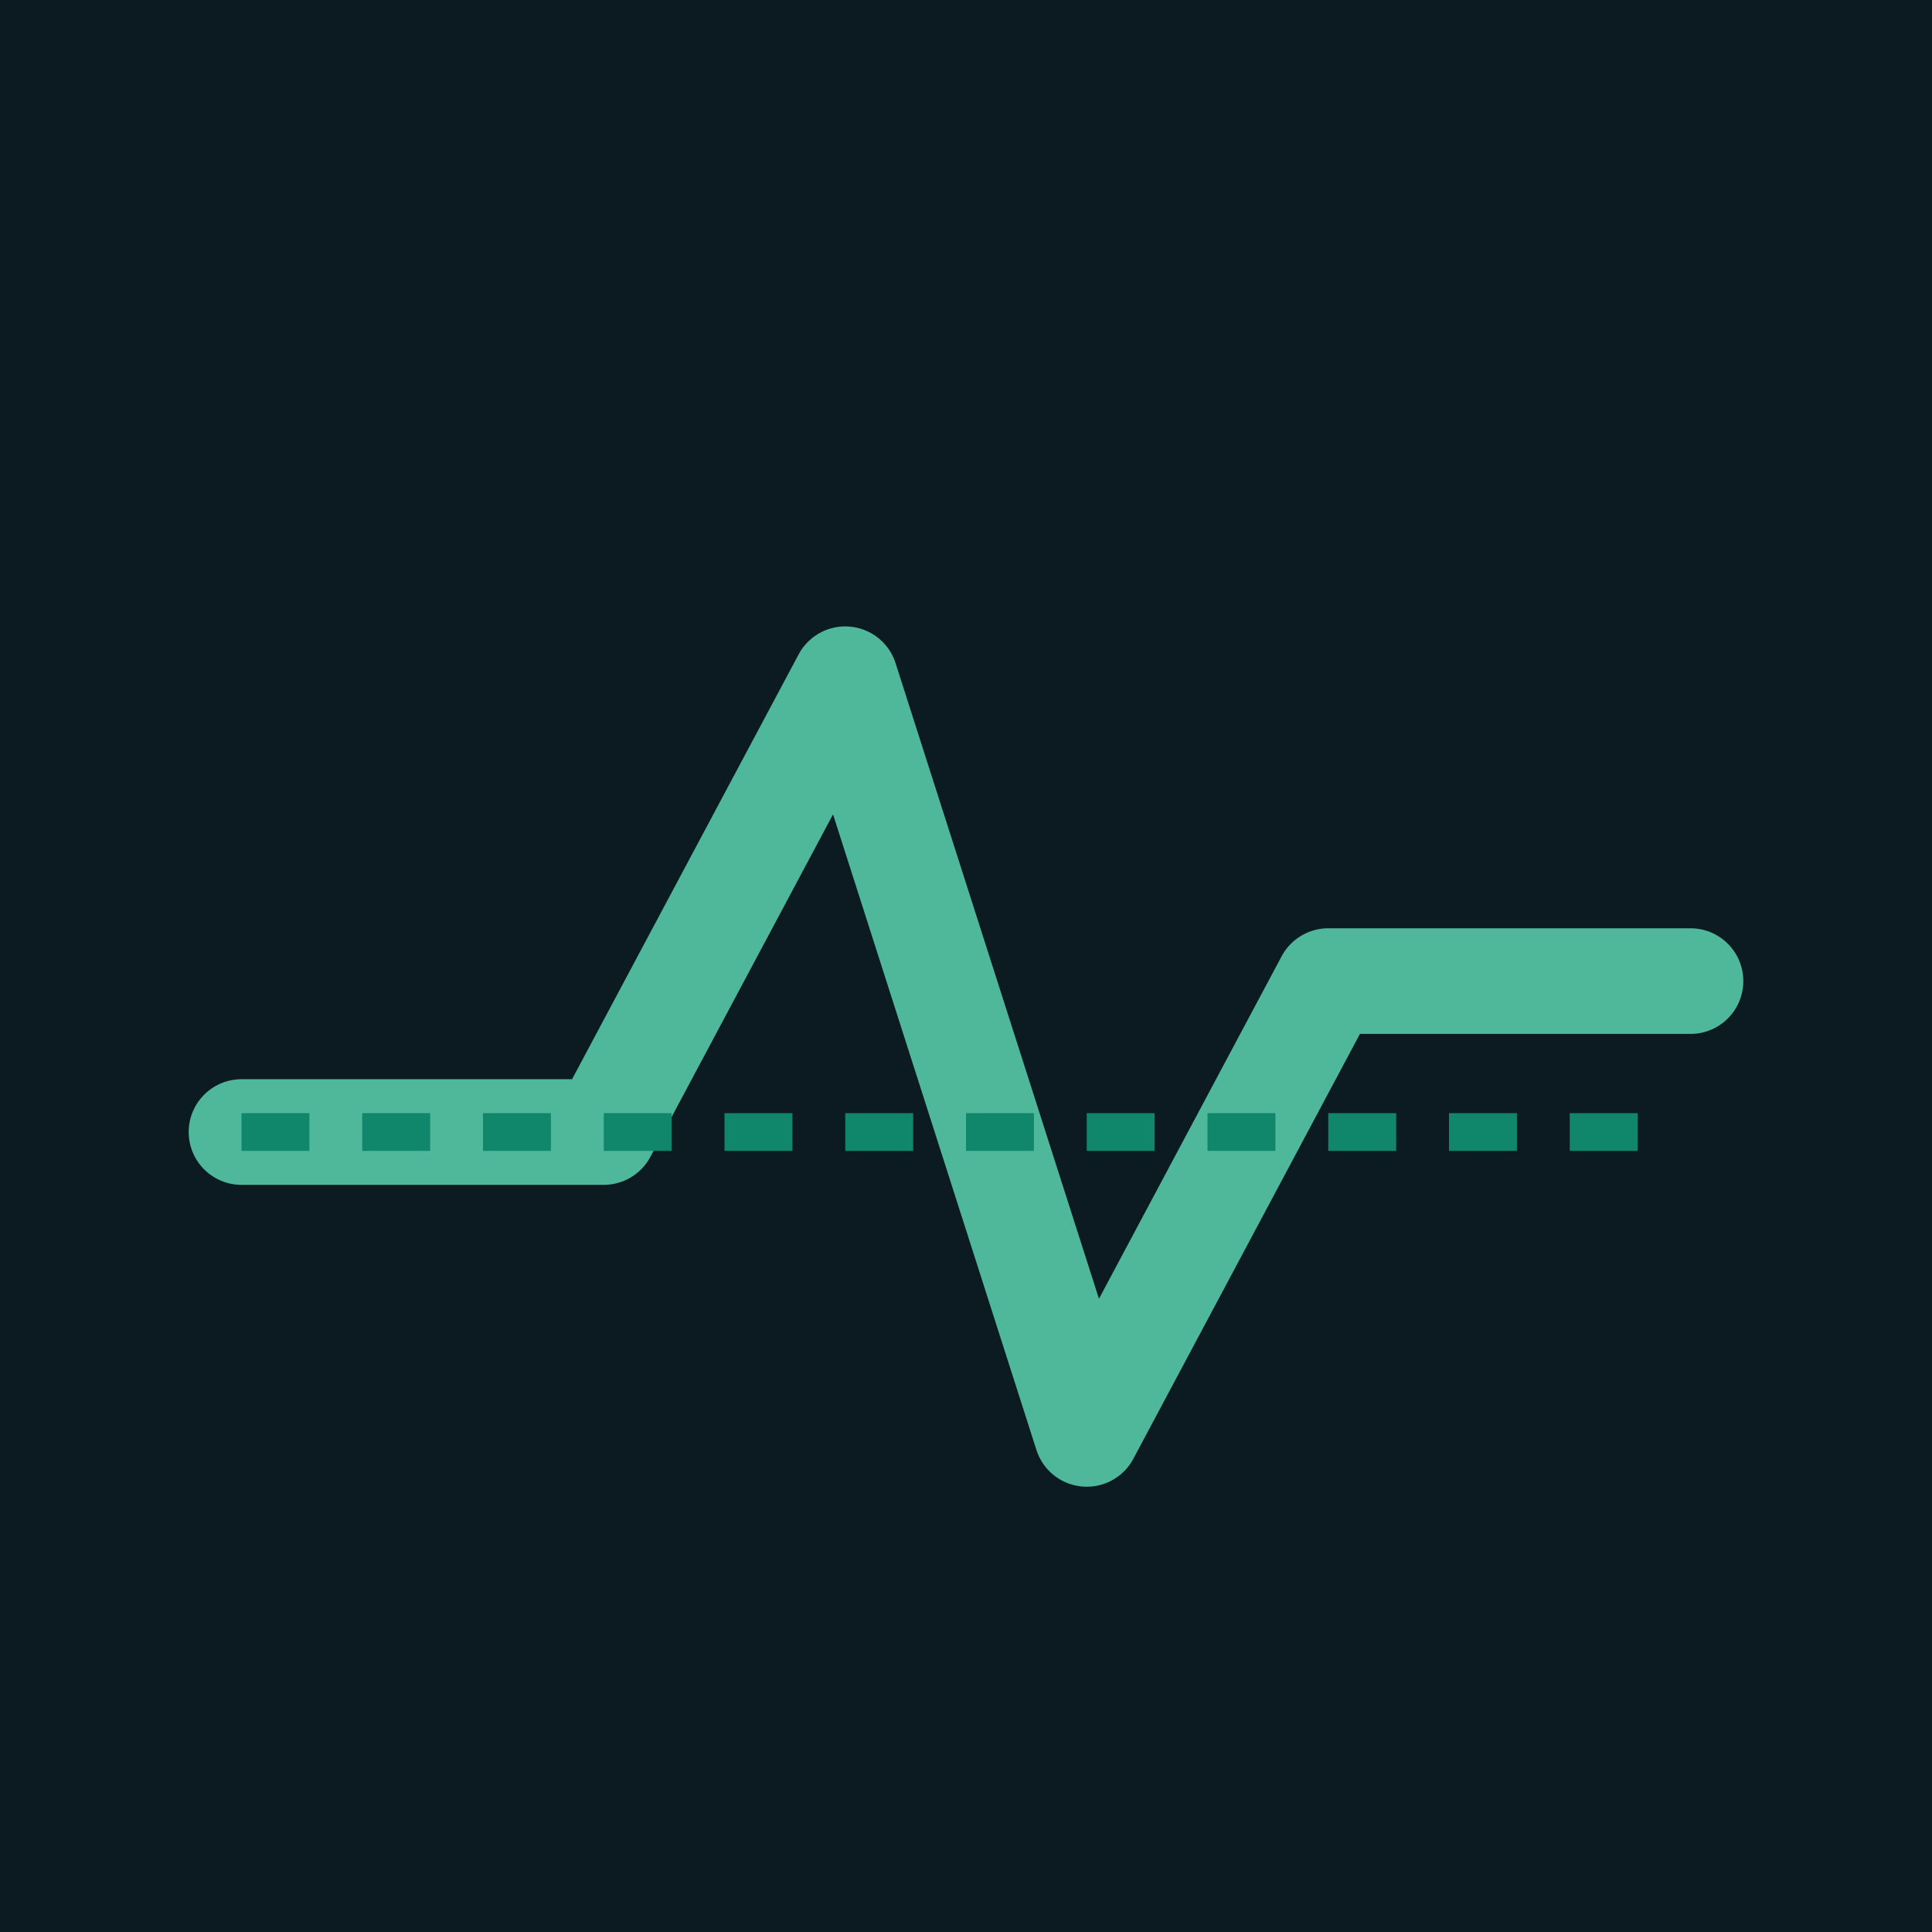
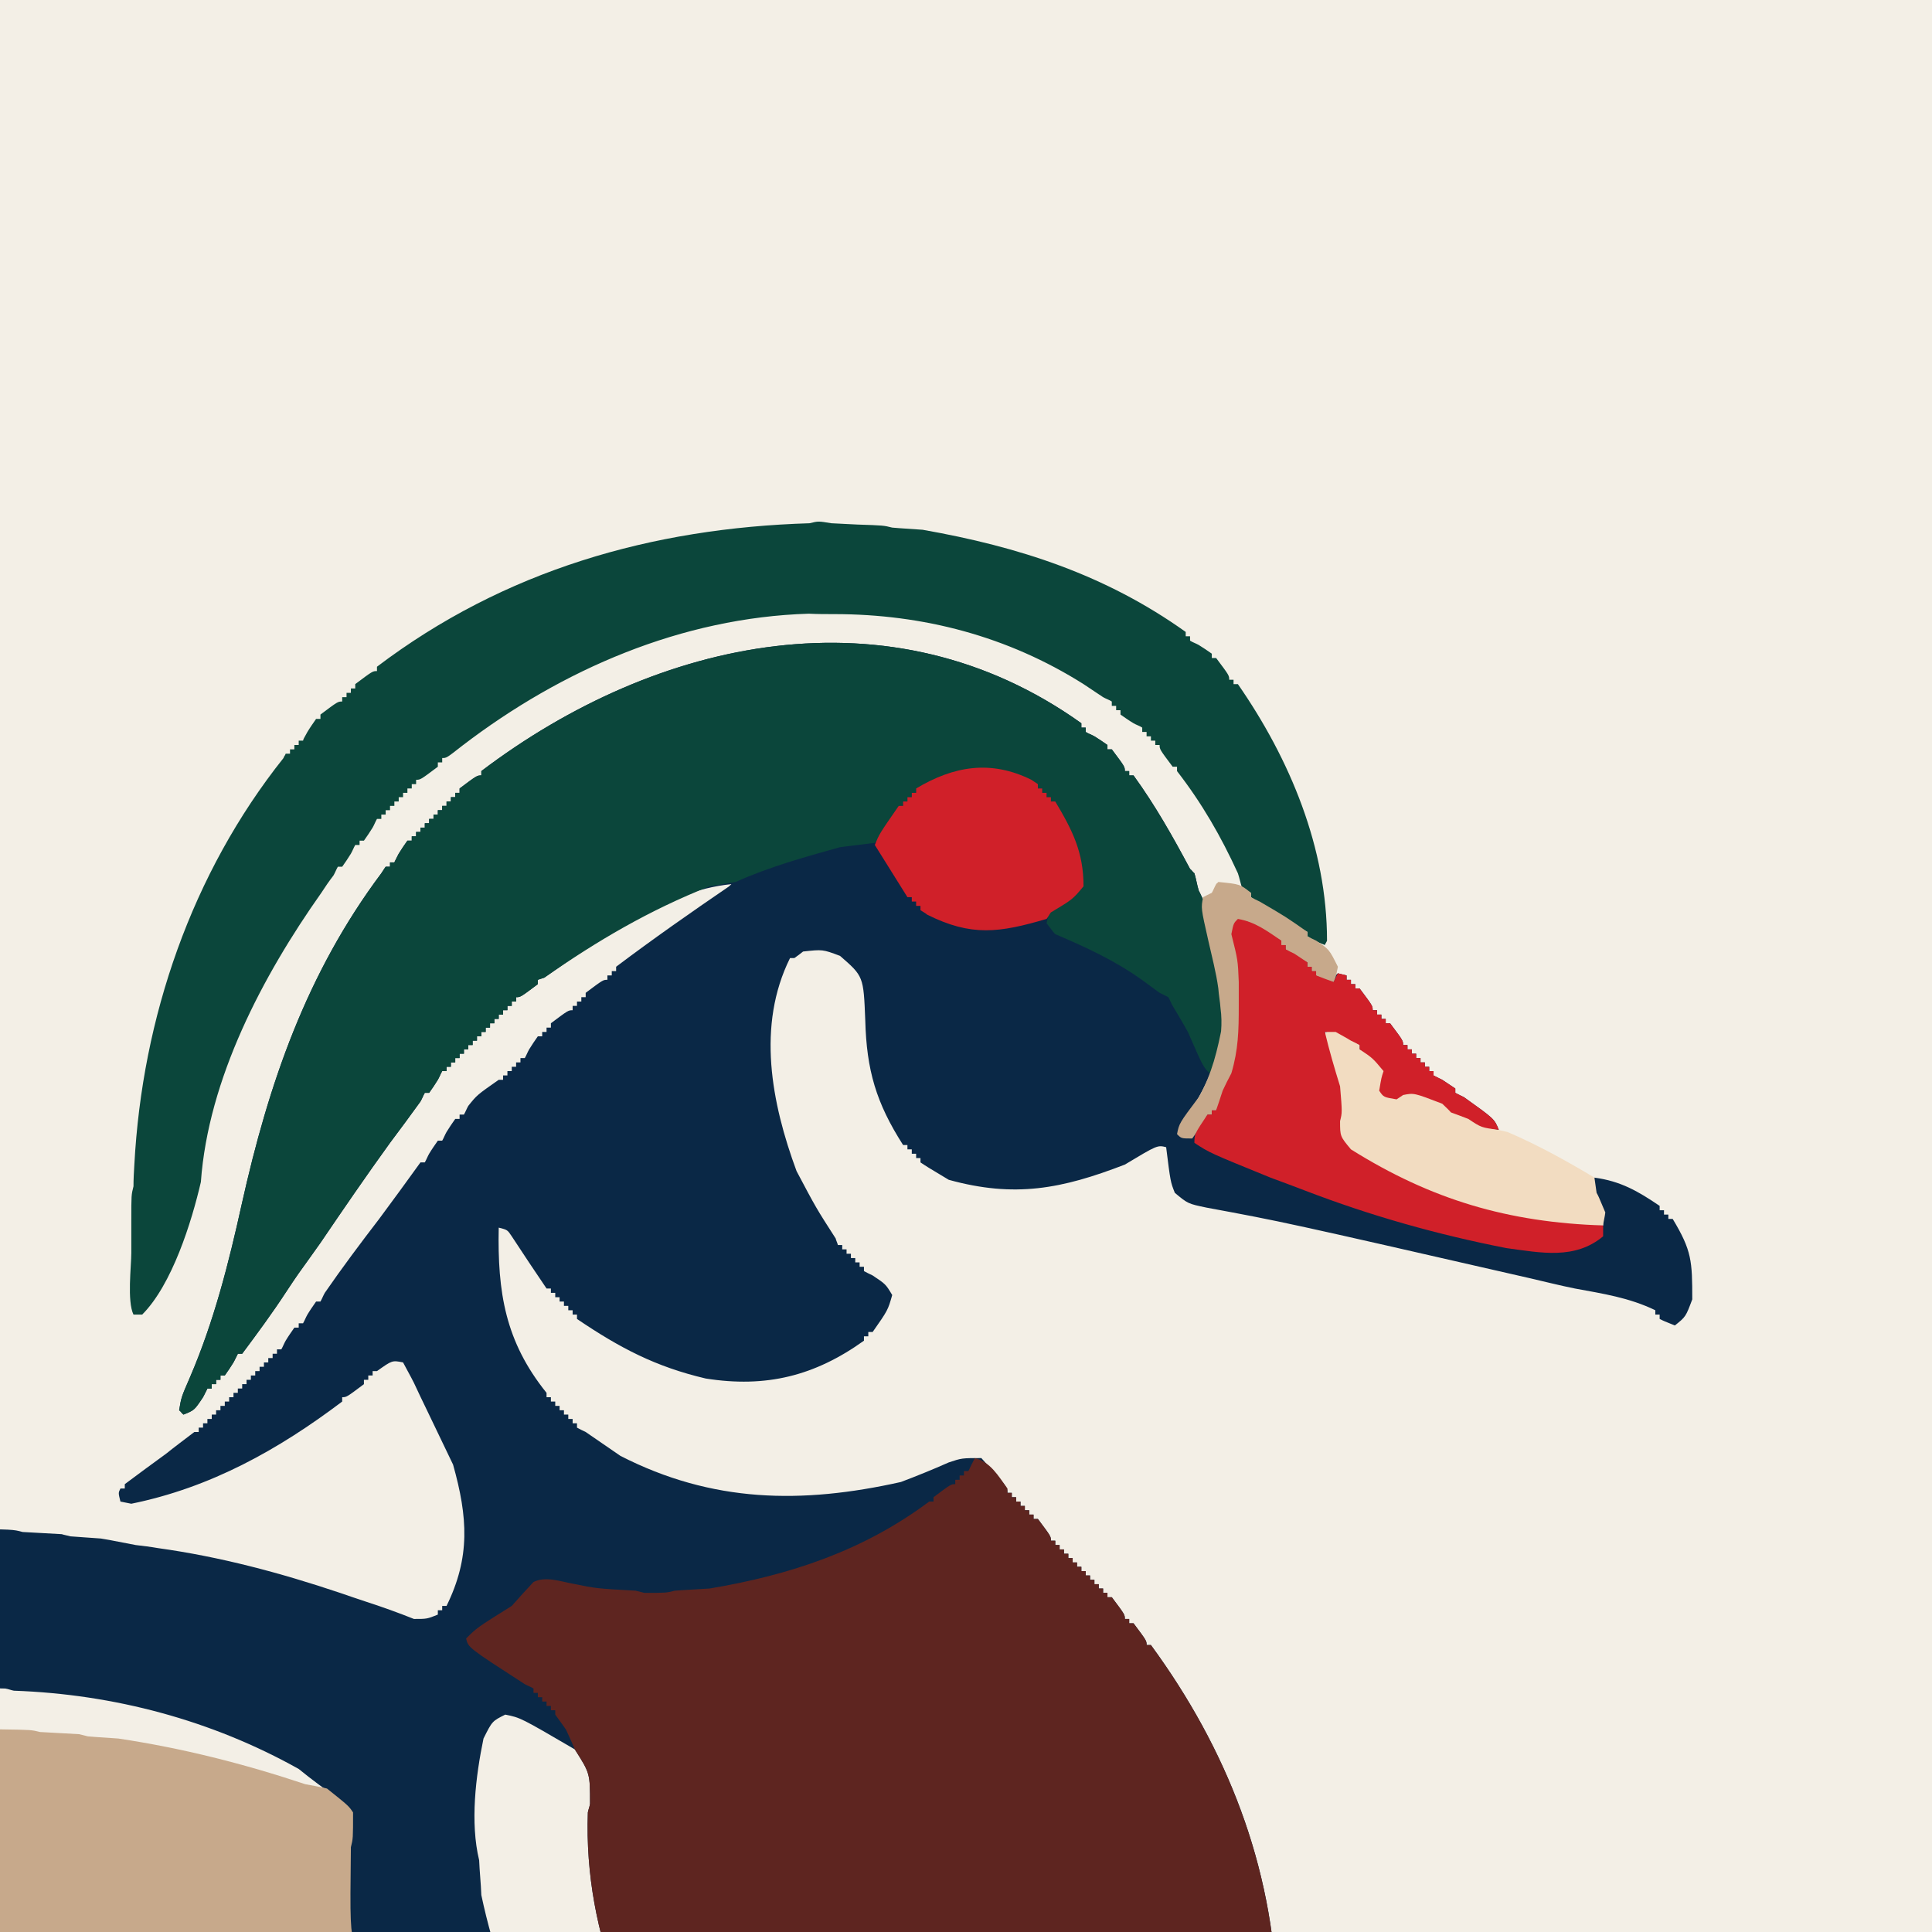
- <svg xmlns="http://www.w3.org/2000/svg" viewBox="0 0 512 512" role="img" aria-label="Waterline">
-   <rect width="512" height="512" rx="0" fill="#0C1A22" />
-   <path d="M64 300 L160 300 L224 180 L288 380 L352 260 L448 260" fill="none" stroke="#4FB79A" stroke-width="28" stroke-linecap="round" stroke-linejoin="round" />
-   <line x1="64" y1="300" x2="448" y2="300" stroke="#10876B" stroke-width="10" stroke-dasharray="18 14" />
+ <svg xmlns="http://www.w3.org/2000/svg" width="1024" height="1024" viewBox="-138.75 -283.75 1137.5 1137.5" role="img" aria-label="Waterline">
+   <rect x="-138.75" y="-283.75" width="1137.5" height="1137.5" fill="#F3EFE6" />
+   <g transform="scale(2.56) translate(-560)">
+     <path d="m754.5 55.5v1h1v1c0.6 0.4 1.3 0.6 2 1 1 0.6 2 1.3 3 2v1h1c3 4 3 4 3 5h1v1h1c5 6.9 9 14 13 21.5 0.4 0.3 0.6 0.7 1 1 0.4 1.3 0.6 2.7 1 4 0.4 0.7 0.6 1.3 1 2 0.1 1.3 0.4 2.7 0.5 4 1 4.3 2 8.7 3 13 0.4 2.7 0.7 5.3 1 8 0.1 1.2 0.4 2.3 0.5 3.5-2.1 10.1-4.6 15.7-10.5 24 0.1 0.7 0.4 1.3 0.5 2h2.5c1.1-1.7 2.3-3.3 3.5-5h1v-1h1c0.3-0.7 0.3-0.7 1.5-4.5 0.6-1.3 1.3-2.7 2-4 1.6-5.4 1.7-9.8 1.7-15.5v-5.5c-0.2-5-0.2-5-1.7-11 0.5-2.5 0.5-2.5 1.5-3.5 4 0.7 6.6 2.7 10 5v1h1v1c0.6 0.3 1.3 0.7 2 1 1 0.7 2 1.3 3 2v1h1v1h1v1c1.3 0.5 2.6 1 4 1.5 0.4-0.7 0.6-1.3 1-2 0.6 0.2 1.3 0.3 2 0.5v1h1v1h1v1h1c3 4 3 4 3 5h1v1h1v1h1v1h1c3 4 3 4 3 5h1v1h1v1h1v1h1v1h1v1h1v1h1v1c0.6 0.3 1.3 0.7 2 1 1 0.7 2 1.3 3 2v1c0.6 0.3 1.3 0.7 2 1 7 5 7 5 8 7.5-4-0.5-4-0.5-7-2.5-1.3-0.5-2.6-1-4-1.5-0.6-0.7-1.3-1.3-2-2-6.5-2.5-6.5-2.5-9-2l-1.5 1c-3-0.5-3-0.5-4-2 0.5-3 0.5-3 1-4.5-2.5-3-2.5-3-5.5-5v-1c-0.6-0.3-1.3-0.7-2-1-0.6-0.3-0.6-0.3-3.5-2h-2.5c1 4.2 2.2 8.3 3.5 12.5 0.5 6 0.5 6 0 8 0 3.5 0 3.5 2.5 6.5 18.5 11.6 36.2 16.8 58 17.5-0.5-4.5-0.5-4.5-2.5-9 0.1-0.7 0.4-1.3 0.5-2 6 0.8 10 3.1 15 6.5v1h1v1h1v1h1c4.4 7.3 4.5 9.7 4.5 18.5-1.5 4-1.5 4-4 6-2.5-1-2.5-1-3.5-1.5v-1h-1v-1c-6-2.9-12-3.8-18.5-5-3.5-0.7-7-1.6-10.5-2.4-56.4-12.9-56.4-12.9-74.2-16.2-4.3-0.9-4.3-0.9-7.3-3.4-1-2.5-1-2.5-2-10.5-2-0.5-2-0.5-9.5 4-14.5 5.6-25.3 7.7-40.5 3.5-5-3-5-3-6.5-4v-1h-1v-1h-1v-1h-1v-1h-1c-6.2-9.7-8.4-17.2-8.7-28.7-0.4-10.1-0.4-10.1-5.8-14.8-4-1.5-4-1.5-8.5-1-0.6 0.5-1.3 1-2 1.5h-1c-7.7 15.5-4.3 33.3 1.5 49 4.5 8.5 4.5 8.5 9 15.5 0.1 0.5 0.4 1 0.5 1.5h1v1h1v1h1v1h1v1h1v1h1v1c0.6 0.3 1.3 0.7 2 1 3 2 3 2 4.5 4.5-1 3.5-1 3.5-4.5 8.5h-1v1h-1v1c-11.3 8.1-22.5 10.9-36.4 8.7-11.5-2.7-19.7-7-29.6-13.7v-1h-1v-1h-1v-1h-1v-1h-1v-1h-1v-1h-1v-1h-1c-2.7-4-5.4-8-8-12-1-1.5-1-1.5-3-2-0.3 14.9 1.5 26.2 11 38v1h1v1h1v1h1v1h1v1h1v1h1v1h1v1c0.6 0.3 1.3 0.7 2 1 1.3 0.9 1.3 0.9 8 5.5 21.1 10.8 41.7 11.1 64.5 6 3.7-1.4 7.4-2.9 11-4.5 3-1 3-1 7.5-1 6 6.7 6 6.7 6 8h1v1h1v1h1v1h1v1h1v1h1v1h1c3 4 3 4 3 5h1v1h1v1h1v1h1v1h1v1h1v1h1v1h1v1h1v1h1v1h1v1h1v1h1v1h1c3 4 3 4 3 5h1v1h1c3 4 3 4 3 5h1c17.5 23.9 28 50.7 29 80.5 0.1 1 0.4 2 0.5 3-0.1 0.6-0.4 1.3-0.5 2 0 1.8-0.1 3.5-0.1 5.3-0.8 12.7-3.2 25.3-8.9 36.7-6.5 4.9-18.6 2.1-26.5 2.1h-7-14.8-22.7-14.3c-2.2 0-4.6 0.1-6.9 0.1-16.8-0.1-16.8-0.1-20.8-2.7v-1h-1c-3-4-3-4-3-5h-1v-1h-1c-3-4-3-4-3-5h-1c-15.8-23.2-27.5-47.7-26.5-76.5 0.1-0.6 0.4-1.3 0.5-2 0-7 0-7-3.5-12.5-12.5-7.3-12.5-7.3-16-8-3 1.5-3 1.5-5 5.5-1.8 8.7-3.1 19.3-1 28 0.1 2.6 0.4 5.3 0.5 8 5.5 25.9 17.1 46.9 33 68 0.1 0.5 0.4 1 0.5 1.5-1.5 2-1.5 2-3 2.5-3.8 0.1-7.5 0.1-11.3 0.2h-6.2c-6.9-0.3-9.5-1.6-14-6.7v-1h-1v-1h-1c-3-4-3-4-3-5h-1c-9.1-13.1-16-26.4-21-41.5-0.5-1.3-1-2.6-1.5-4-1.6-7.9-2.5-18.1-0.5-26 0-6 0-6-2-8.5-1.8-1.3-3.6-2.6-5.5-4-1.5-1.1-3-2.3-4.5-3.5-20-11.2-42.5-17.2-65.5-18-0.6-0.1-1.3-0.4-2-0.5-3.8-0.1-7.5-0.1-11.3-0.1h-6.9-7.3-7.3-6.9-6.4c-4.9 0.1-4.9 0.1-6.9 0.6-2.3 0.1-4.6 0.4-7 0.5-30.6 4.5-59.4 14.7-84.5 33h-1v1c-4 3-4 3-5 3v1h-1v1h-1v1h-1v1h-1v1c-4 3-4 3-5 3v1h-1v1h-1v1h-1v1h-1v1h-1c-0.4 0.6-0.6 1.3-1 2-0.6 1-1.3 2-2 3h-1v1h-1c-0.4 0.6-0.6 1.3-1 2-0.8 1.1-0.8 1.1-5 7h-1c-0.4 0.6-0.6 1.3-1 2-0.8 1.3-0.8 1.3-5 8-7.4 12.9-12.3 25.6-16 40-0.5 0.6-1 1.3-1.5 2h-2c0-8.3 3.7-15.6 7-23 0.8-1.7 1.6-3.4 2.3-5.3 2.5-5.3 5.3-10.5 8.2-15.7v-1c-1 0.4-2 0.6-3 1v1h-1v1h-1v1h-1v1h-1c-0.4 0.6-0.6 1.3-1 2-1.1 1.4-2.1 2.8-3.2 4.2-6.4 8.9-10.9 18.3-13.8 28.9-1.5 4.9-1.5 4.9-4.5 6.4-4 0-4 0-6.5-1.5-2.5-5.1 2.4-13.4 4-18 4.9-11 10.4-20.6 17.6-30.3 2.9-4.2 2.9-4.2 3.4-6.7-1 0.4-2 0.6-3 1v1h-1v1h-1v1h-1v1h-1v1h-1v1h-1v1c-3 2-3 2-5.5 2.5-1.8-1.1-3.6-2.3-5.5-3.5v-1c-0.6-0.4-1.3-0.6-2-1-1-0.6-2-1.3-3-2v-1h-1v-1c-0.6-0.4-1.3-0.6-2-1-1-0.6-2-1.3-3-2v-1h-1v-1h-1v-1h-1v-1h-1v-1h-1v-1h-1v-1h-1v-1h-1v-1h-1v-1h-1v-1h-1v-1h-1v-1h-1v-1h-1c-3-4-3-4-3-5h-1v-1h-1v-1h-1c-3-4-3-4-3-5h-1c-8-10.5-8-10.5-8-17.5 0.5-1.8 1-3.6 1.5-5.5-0.6-0.4-1.3-0.6-2-1-2.3 1.1-4.6 2.3-7 3.5-0.5 0.1-1 0.4-1.5 0.5v1h-1c-1.5 3.6-1.1 6.7-0.5 10.5-0.4 0.5-0.6 1-1 1.5-6.2-0.6-12-2.4-18-4-4.4-1-8.6-2-13-3-0.9-0.2-0.9-0.2-5.1-1.2-8.8-1.9-17.4-3.9-26.1-5.8-6.8-1.5-6.8-1.5-9.3-2.5-0.1-0.8-0.4-1.6-0.5-2.5 6.5-4.9 18.1-4.5 26-5 0.6-0.1 1.3-0.4 2-0.5 7.4-0.1 14.6-0.1 22-0.1h6.3c15.5 0 15.5 0 17.7 0.6 2 0.1 3.9 0.1 6 0.3 6 0.2 6 0.2 8 0.7 10 0 17.7-3.1 27-6.5 5-1.4 10-2.7 15-4 5.8-1.6 11.4-3.3 17.1-5.1 8-2.5 15.9-4.7 23.9-6.9 2.9-0.8 5.9-1.6 9-2.5 3.6-0.9 7.4-1.7 11-2.5 1.5-0.3 1.5-0.3 9.1-2.1 12-2.6 23.8-4.7 35.9-6.4 2.9-0.5 5.9-1 9-1.5 4.4-0.5 8.6-1 13-1.5 0.6-0.2 1.3-0.3 2-0.5 2.6-0.2 5.3-0.3 8-0.5 0.6-0.2 1.3-0.3 2-0.5 3.4-0.2 6.6-0.3 10-0.5 0.6-0.2 1.3-0.3 2-0.5 7-0.2 14-0.2 20.9-0.3 6.1-0.2 6.1-0.2 8.1-0.7 7 0 7 0 9 0.5l12 0.3c11.8 0.1 11.8 0.1 14 0.7 3 0.2 6 0.3 9 0.5 0.6 0.2 1.3 0.3 2 0.5 2.3 0.2 4.6 0.3 7 0.5 1.3 0.2 1.3 0.2 8 1.5 1.7 0.2 3.4 0.4 5.1 0.7 14.4 2 28.2 5.7 41.9 10.3 2 0.7 4.1 1.4 6.2 2.1 3.7 1.2 7.3 2.5 10.8 3.9 3 0 3 0 5.5-1v-1h1v-1h1c5.5-11.2 4.9-20.4 1.5-32.5-2-4.2-4-8.3-6-12.5-1-2.1-2-4.1-3-6.3-0.4-0.8-0.4-0.8-2.5-4.7-2.5-0.5-2.5-0.5-6 2h-1v1h-1v1h-1v1c-4 3-4 3-5 3v1c-14.7 11.1-30.3 19.8-48.5 23.5-0.9-0.2-1.6-0.3-2.5-0.5-0.5-2-0.5-2 0-3h1v-1c3.1-2.3 6.3-4.7 9.5-7 2.1-1.7 4.3-3.3 6.5-5h1v-1h1v-1h1v-1h1v-1h1v-1h1v-1h1v-1h1v-1h1v-1h1v-1h1v-1h1v-1h1v-1h1v-1h1v-1h1v-1h1v-1h1v-1h1v-1h1c0.4-0.7 0.6-1.3 1-2 0.6-1 1.3-2 2-3h1v-1h1c0.4-0.7 0.6-1.3 1-2 0.6-1 1.3-2 2-3h1c0.4-0.7 0.6-1.3 1-2 4-5.8 8.2-11.4 12.5-17 3.2-4.3 6.4-8.7 9.5-13h1c0.4-0.7 0.6-1.3 1-2 0.6-1 1.3-2 2-3h1c0.4-0.7 0.6-1.3 1-2 0.6-1 1.3-2 2-3h1v-1h1c0.4-0.7 0.6-1.3 1-2 2-2.5 2-2.5 7-6h1v-1h1v-1h1v-1h1v-1h1v-1h1c0.4-0.7 0.6-1.3 1-2 0.6-1 1.3-2 2-3h1v-1h1v-1h1v-1c4-3 4-3 5-3v-1h1v-1h1v-1h1v-1c4-3 4-3 5-3v-1h1v-1h1v-1c8.5-6.4 17.2-12.5 26-18.5 0.1-0.2 0.4-0.3 0.5-0.5-15.8 1.6-30.3 12.7-43 21.5-0.5 0.2-1 0.3-1.5 0.5v1c-4 3-4 3-5 3v1h-1v1h-1v1h-1v1h-1v1h-1v1h-1v1h-1v1h-1v1h-1v1h-1v1h-1v1h-1v1h-1v1h-1v1h-1v1h-1v1h-1c-0.4 0.7-0.6 1.3-1 2-0.6 1-1.3 2-2 3h-1c-0.4 0.7-0.6 1.3-1 2-2.3 3.2-4.6 6.3-7 9.5-5.5 7.6-10.7 15.2-16 23-1.6 2.3-3.3 4.6-5 7-1 1.4-1.9 2.8-2.9 4.3-3.2 4.9-6.6 9.5-10.1 14.2h-1c-0.4 0.7-0.6 1.3-1 2-0.6 1-1.3 2-2 3h-1v1h-1v1h-1v1h-1c-0.4 0.7-0.6 1.3-1 2-2 3-2 3-4.5 4-0.4-0.3-0.6-0.7-1-1 0.5-3 0.5-3 2.5-7.6 5.5-12.8 8.9-26.2 11.9-39.8 6.2-27.8 14.9-53.1 32.1-76.1 0.4-0.5 0.6-1 1-1.5h1v-1h1c0.4-0.7 0.6-1.3 1-2 0.6-1 1.3-2 2-3h1v-1h1v-1h1v-1h1v-1h1v-1h1v-1h1v-1h1v-1h1v-1h1v-1h1v-1h1v-1c4-3 4-3 5-3v-1c40.5-30.7 94.2-42.3 138-11zm-21 20.5 1 0.5v3.5c1.5 1.5 1.5 1.5 5.5 2 1 3 1 3-0.5 7-0.4 0.5-0.6 1-1 1.5h-1v1c-3.4 2-4.5 2-8.5 2-0.6-0.3-0.6-0.3-3.5-2v-1h-1c-2-3-2-3-2.5-7.5 1.5-3 1.5-3 2.5-4.5h1v-1c2.5-1.5 2.5-1.5 8-1.5zm80 37c0.6 0.2 1.3 0.3 2 0.5v1h1v1h1v1h1c3 4 3 4 3 5h1v1h1v1h1v1h1c3 4 3 4 3 5h1v1h1v1h1v1h1v1h1v1h1v1h1v1c0.6 0.3 1.3 0.7 2 1 1 0.7 2 1.3 3 2v1c0.6 0.3 1.3 0.7 2 1 7 5 7 5 8 7.5-4-0.5-4-0.5-7-2.5-1.3-0.5-2.6-1-4-1.5-5-5.5-5-5.5-5-6.5h-1v-1h-1v-1c-0.6-0.3-1.3-0.7-2-1-1-0.7-2-1.3-3-2v-1h-1v-1h-1v-1h-1v-1h-1v-1h-1v-1h-1c-3-4-3-4-3-5h-1c-4.5-6-4.5-6-5-8.5 0.4-0.3 0.6-0.7 1-1zm-77.5-44c5 2.5 5 2.5 6.5 3.5v1h1v1h1c3.1 4.7 3.5 8 3 13.5-1.5 4.5-1.5 4.5-6.5 9.5-1.1 0.3-2.3 0.7-3.5 1 0.5-2.5 0.5-2.5 3.5-4.5h1c0.4-0.8 0.6-1.7 1-2.5 0.5-1.2 1-2.3 1.5-3.5 0-5 0-5-1.5-9-0.1-0.2-0.1-0.2-0.5-1.5-0.6-0.3-1.3-0.7-2-1-0.4-0.7-0.6-1.3-1-2-5.3-2.1-9.4-2.6-15-1-0.5-0.2-1-0.3-1.5-0.5 2.5-5 8.2-4 13-4zm-15.5 5.5c-0.5 3-0.5 3-2 6.5 0 7 0 7 3 13 0.9 0.7 1.6 1.3 2.5 2-0.1 0.5-0.4 1-0.5 1.5-5.8-2.9-7-6.1-10-12-0.5-4.5-0.5-4.5 1-7h1v-1h1v-1h1v-1c1.5-1 1.5-1 3-1z" fill="#0A2846" />
+     <path d="m754.5 55.5v1h1v1c0.6 0.4 1.3 0.6 2 1 1 0.6 2 1.3 3 2v1h1c3 4 3 4 3 5h1v1h1c5 6.9 9 14 13 21.5 0.4 0.3 0.6 0.7 1 1 0.4 1.3 0.6 2.7 1 4 0.4 0.7 0.6 1.3 1 2 0.1 1.3 0.4 2.7 0.5 4 1 4.3 2 8.7 3 13 0.4 2.7 0.7 5.3 1 8 0.1 1.2 0.4 2.3 0.5 3.5-2 9.5-2 9.5-3.5 11.5-1.5-1.5-1.5-1.5-5-9.5-1.1-2-2.3-4-3.5-6-0.4-0.7-0.6-1.3-1-2-0.6-0.3-1.3-0.7-2-1-1.4-1-2.7-2-4.1-3-6.3-4.5-12.9-7.5-19.9-10.5-0.4-0.4-0.4-0.4-2-2.5 0.5-2.5 0.5-2.5 5-5.5 2.5-2 2.5-2 3-3 0-7.2-2.1-11.7-5.5-18-0.1-0.5-0.4-1-0.5-1.5h-1v-1h-1v-1h-1v-1h-1v-1c-8.7-4.3-16-4-25-0.5-0.4 0.2-0.4 0.2-2 1.5h-1v1h-1v1h-1v1h-1v1h-1c-0.4 0.7-0.6 1.3-1 2-4 6-4 6-4.5 6.5-2.6 0.3-5.3 0.7-8 1-8.2 2.3-16.2 4.5-24 8-2 0.3-4 0.7-6 1-13.9 5.5-25.8 12.5-38 21-0.5 0.2-1 0.3-1.5 0.5v1c-4 3-4 3-5 3v1h-1v1h-1v1h-1v1h-1v1h-1v1h-1v1h-1v1h-1v1h-1v1h-1v1h-1v1h-1v1h-1v1h-1v1h-1v1h-1v1h-1c-0.4 0.7-0.6 1.3-1 2-0.6 1-1.3 2-2 3h-1c-0.4 0.7-0.6 1.3-1 2-2.3 3.2-4.6 6.3-7 9.5-5.5 7.6-10.7 15.2-16 23-1.6 2.3-3.3 4.6-5 7-0.5 0.7-0.5 0.7-2.9 4.3-3.2 4.9-6.6 9.5-10.1 14.2h-1c-0.1 0.3-0.1 0.3-1 2-0.6 1-1.3 2-2 3h-1v1h-1v1h-1v1h-1c-0.1 0.3-0.1 0.3-1 2-2 3-2 3-4.5 4-0.4-0.3-0.6-0.7-1-1 0.5-3 0.5-3 2.5-7.6 5.5-12.8 8.9-26.2 11.9-39.8 6.2-27.8 14.9-53.1 32.1-76.1 0.1-0.2 0.1-0.2 1-1.5h1v-1h1c0.1-0.3 0.1-0.3 1-2 0.6-1 1.3-2 2-3h1v-1h1v-1h1v-1h1v-1h1v-1h1v-1h1v-1h1v-1h1v-1h1v-1h1v-1h1v-1c4-3 4-3 5-3v-1c40.5-30.7 94.2-42.3 138-11zm-57.5-46 6 0.3c6 0.2 6 0.2 8 0.7 1.1 0.1 1.1 0.1 7 0.5 22.1 3.9 42 10.3 60.5 23.5v1h1v1c0.6 0.4 1.3 0.6 2 1 1 0.6 2 1.3 3 2v1h1c3 4 3 4 3 5h1v1h1c12 17.3 20.5 37.7 20.5 59-0.1 0.3-0.4 0.7-0.5 1-2.5-1-2.5-1-4-2v-1c-0.6-0.3-1.3-0.7-2-1-8-5-8-5-11-7v-1c-0.6-0.3-1.3-0.7-2-1-0.4-1.2-0.6-2.3-1-3.5-3.9-8.5-8.2-16-14-23.5v-1h-1c-3-4-3-4-3-5h-1v-1h-1v-1h-1v-1h-1v-1c-0.6-0.4-1.3-0.6-2-1-1-0.6-2-1.3-3-2v-1h-1v-1h-1v-1c-0.6-0.4-1.3-0.6-2-1l-4.5-3c-17.4-11-36.9-16.1-57.3-16.1-1.9 0-3.9 0-5.9-0.1-29.2 0.9-56.7 12.8-79.6 30.3-3.7 2.9-3.7 2.9-4.7 2.9v1h-1v1c-4 3-4 3-5 3v1h-1v1h-1v1h-1v1h-1v1h-1v1h-1v1h-1v1h-1v1h-1c-0.4 0.7-0.6 1.3-1 2-0.6 1-1.3 2-2 3h-1v1h-1c-0.4 0.7-0.6 1.3-1 2-0.6 1-1.3 2-2 3h-1c-0.4 0.7-0.6 1.3-1 2-1 1.3-1.9 2.6-2.8 4-13.5 19.1-26 42.8-27.7 66.5-2.1 9.1-6.6 23.6-13.5 30.5h-2c-1.5-3.1-0.5-11.1-0.5-14.2v-7.4c0-5.9 0-5.9 0.5-7.9 0-1.7 0.1-3.3 0.2-5 1.8-33.8 13.2-67 34.3-93.5 0.1-0.4 0.4-0.6 0.5-1h1v-1h1v-1h1v-1h1c0.1-0.4 0.1-0.4 1-2 0.6-1 1.3-2 2-3h1v-1c4-3 4-3 5-3v-1h1v-1h1v-1h1v-1c4-3 4-3 5-3v-1c29.3-22.2 63.2-31.9 99.5-33 2-0.5 2-0.5 5 0z" fill="#0B463B" />
+     <path d="m730 224.5c3.6 0.9 5.4 4.1 7.5 7v1h1v1h1v1h1v1h1v1h1v1h1v1h1c3 4 3 4 3 5h1v1h1v1h1v1h1v1h1v1h1v1h1v1h1v1h1v1h1v1h1v1h1v1h1v1h1c3 4 3 4 3 5h1v1h1c3 4 3 4 3 5h1c17.5 23.9 28 50.7 29 80.5 0.1 1 0.4 2 0.5 3-0.1 0.6-0.4 1.3-0.5 2 0 1.8-0.1 3.5-0.1 5.3-0.8 12.7-3.2 25.3-8.9 36.7-6.5 4.9-18.6 2.1-26.5 2.1h-7-14.8-22.7-14.3c-2.2 0-4.6 0.1-6.9 0.1-16.8-0.1-16.8-0.1-20.8-2.7v-1h-1c-3-4-3-4-3-5h-1v-1h-1c-3-4-3-4-3-5h-1c-15.8-23.2-27.5-47.7-26.5-76.5 0.1-0.6 0.4-1.3 0.5-2 0-7 0-7-3.5-12.5-0.6-1.5-1.3-2.9-2-4.5-0.4-0.6-0.4-0.6-2.5-3.5v-1h-1v-1h-1v-1h-1v-1h-1v-1h-1v-1c-0.6-0.4-1.3-0.6-2-1-13-8.4-13-8.4-13.5-10.5 2.5-2.5 2.5-2.5 10.5-7.5 1.6-1.8 3.3-3.7 5-5.5 2.8-1.4 6.3-0.1 9.1 0.4 5.4 1.1 5.4 1.1 14.4 1.6l2 0.5c5 0 5 0 7-0.5 1.3-0.1 1.3-0.1 8-0.5 18.5-3.1 35.4-8.7 50.5-20h1v-1c4-3 4-3 5-3v-1h1v-1h1v-1h1c0.4-0.7 0.6-1.3 1-2 0.1-0.3 0.4-0.7 0.5-1z" fill="#5E2520" />
+     <path d="m498 286.9h8.3c6.7 0.1 6.7 0.1 8.7 0.6 3 0.2 6 0.3 9 0.5l2 0.5c1.1 0.1 1.1 0.1 7 0.5 14.7 2.2 28.9 5.8 43 10.5 1.6 0.3 3.3 0.6 5 1 5 4 5 4 6 5.5 0 6 0 6-0.5 8-0.2 18.1-0.2 18.1 1 24 0 1.6-0.1 3.2-0.1 4.9 0.4 18.6 9.6 35.3 18.6 51.1-1 2.5-1 2.5-2 3-3.5 0-7 0.1-10.4 0.1h-6.9-7.7-8-26.3-18.2-38.2-49.2-37.5-18.2-25.3-7.6-6.9-6c-4.6-0.1-4.6-0.1-7.1-1.1-0.7 0.2-0.7 0.2-4.5 1-6 0-6 0-8.5-1.5-2.5-5 2.4-13.5 4-18 4.9-11.3 10.9-21 18-31h1c0.4-0.7 0.6-1.3 1-2 0.6-1 1.3-2 2-3h1v-1h1v-1h1v-1h1v-1h1v-1h1v-1h1v-1h1v-1h1v-1h1v-1h1v-1h1v-1c4-3 4-3 5-3v-1h1v-1c27.9-20.3 62-33.5 96.5-36 0.6-0.2 1.3-0.3 2-0.5h10c9.4-0.4 18.6-1.1 28-1.1zm288-194.9c5 0.5 5 0.5 7.5 2.5v1c0.6 0.3 1.3 0.7 2 1 6 3.5 6 3.5 11 7v1c0.6 0.3 1.3 0.7 2 1 3 2 3 2 5 6-0.5 2.5-0.5 2.5-1 3.5-2.5-0.5-2.5-0.5-4-1.5v-1h-1v-1h-1v-1c-0.6-0.3-1.3-0.7-2-1-1-0.7-2-1.3-3-2v-1h-1v-1c-0.6-0.3-1.3-0.7-2-1-2-1.2-4-2.3-6-3.5-0.9 0.2-1.6 0.3-2.5 0.5-0.5 2.5-0.5 2.5 1 8.5 0.1 3.5 0.2 7 0.2 10.4 0 1.8 0.1 3.6 0.1 5.5-0.4 7-2.7 12.3-5.8 18.6h-1v1h-1c-0.4 0.7-0.6 1.3-1 2-0.9 1.2-1.6 2.3-2.5 3.5-2.5 0-2.5 0-3.5-1 0.5-2.5 0.5-2.5 5-8.5 3.5-6.2 6-13.3 5-20.5-0.1-1.5-0.4-3-0.5-4.5-0.5-3.7-1.5-7.4-2.3-11-1.7-7.5-1.7-7.5-1.2-10 0.6-0.3 1.3-0.7 2-1 0.4-0.7 0.6-1.3 1-2 0.1-0.2 0.4-0.3 0.5-0.5zm1.5 31.5h3c2.4 4.8-0.5 10.6-2 15-1 2-2 3.9-3 6h-1v1h-1c-0.4 0.7-0.6 1.3-1 2-0.9 1.2-1.6 2.3-2.5 3.5-2.5 0-2.5 0-3.5-1 0.5-2.5 0.5-2.5 5-8.5 3.1-5.5 4.3-10.8 5.5-17 0.1-0.3 0.4-0.7 0.5-1z" fill="#C7A98B" />
+     <path d="m811.5 126c2.5 0.5 2.5 0.5 7 3.5v1c0.6 0.3 1.3 0.7 2 1 3.5 3 3.5 3 4 5-0.4 0.5-0.6 1-1 1.5 0.1 1 0.4 2 0.5 3 3 0.5 3 0.5 5-1 4.5 0.7 8 2.2 11.5 5 0.7 0.3 0.7 0.3 4.5 2l3 1.5c1.5 0.3 3 0.7 4.5 1 7 3 13.5 6.6 20 10.5 0.1 0.6 0.1 0.6 0.5 3.5 0.4 0.7 0.4 0.7 2 4.5-0.1 1-0.4 2-0.5 3-21.5 0.6-41.5-5.3-59-18-3-3.8-2-6.2-1.5-11-1.2-4.8-2.5-9.7-4-14.5l1.5-1.5z" fill="#F2DCC1" />
+     <path d="m790.5 100.5c4 0.7 6.6 2.7 10 5v1h1v1c0.6 0.3 1.3 0.7 2 1 1 0.7 2 1.3 3 2v1h1v1h1v1c1.3 0.5 2.6 1 4 1.5 0.4-0.7 0.6-1.3 1-2l2 0.5v1h1v1h1v1h1c3 4 3 4 3 5h1v1h1v1h1v1h1c3 4 3 4 3 5h1v1h1v1h1v1h1v1h1v1h1v1h1v1l2 1c1 0.7 2 1.3 3 2v1l2 1c7 5 7 5 8 7.5-4-0.5-4-0.5-7-2.5-1.3-0.5-2.6-1-4-1.5-0.6-0.7-1.3-1.3-2-2-6.5-2.5-6.5-2.5-9-2-0.5 0.3-1 0.7-1.5 1-3-0.5-3-0.5-4-2 0.5-3 0.5-3 1-4.5-2.5-3-2.5-3-5.5-5v-1c-0.6-0.3-1.3-0.7-2-1-1.1-0.7-2.3-1.3-3.5-2h-2.5c1 4.2 2.2 8.3 3.5 12.5 0.5 6 0.5 6 0 8 0 3.5 0 3.5 2.5 6.5 18.5 11.6 36.2 16.8 58 17.5v2.5c-6.5 5.4-14.2 3.8-22.3 2.7-15.8-3.1-31.1-7.4-46.2-13.2-2.6-1-5.3-2-8-3-14-5.7-14-5.7-17.5-8 0-2 0-2 3-6.5h1v-1h1c0.5-1.5 1-2.9 1.5-4.5 0.6-1.3 1.3-2.7 2-4 1.6-5.4 1.7-9.8 1.7-15.5v-5.5c-0.2-5-0.2-5-1.7-11 0.5-2.5 0.5-2.5 1.5-3.5zm-47.5-32c0.5 0.3 1 0.7 1.5 1v1h1v1h1v1h1v1h1c4 6.7 6.5 11.7 6.5 19.5-2.5 3-2.5 3-7.5 6-0.4 0.5-0.6 1-1 1.5-10.9 3.2-17.3 4.1-27.5-1-0.2-0.2-0.2-0.2-1.5-1v-1h-1v-1h-1v-1h-1l-7.5-12c1-2.5 1-2.5 5.5-9h1v-1h1v-1h1v-1h1v-1c8.7-5.2 17.2-6.6 26.5-2z" fill="#D02029" />
+   </g>
</svg>
